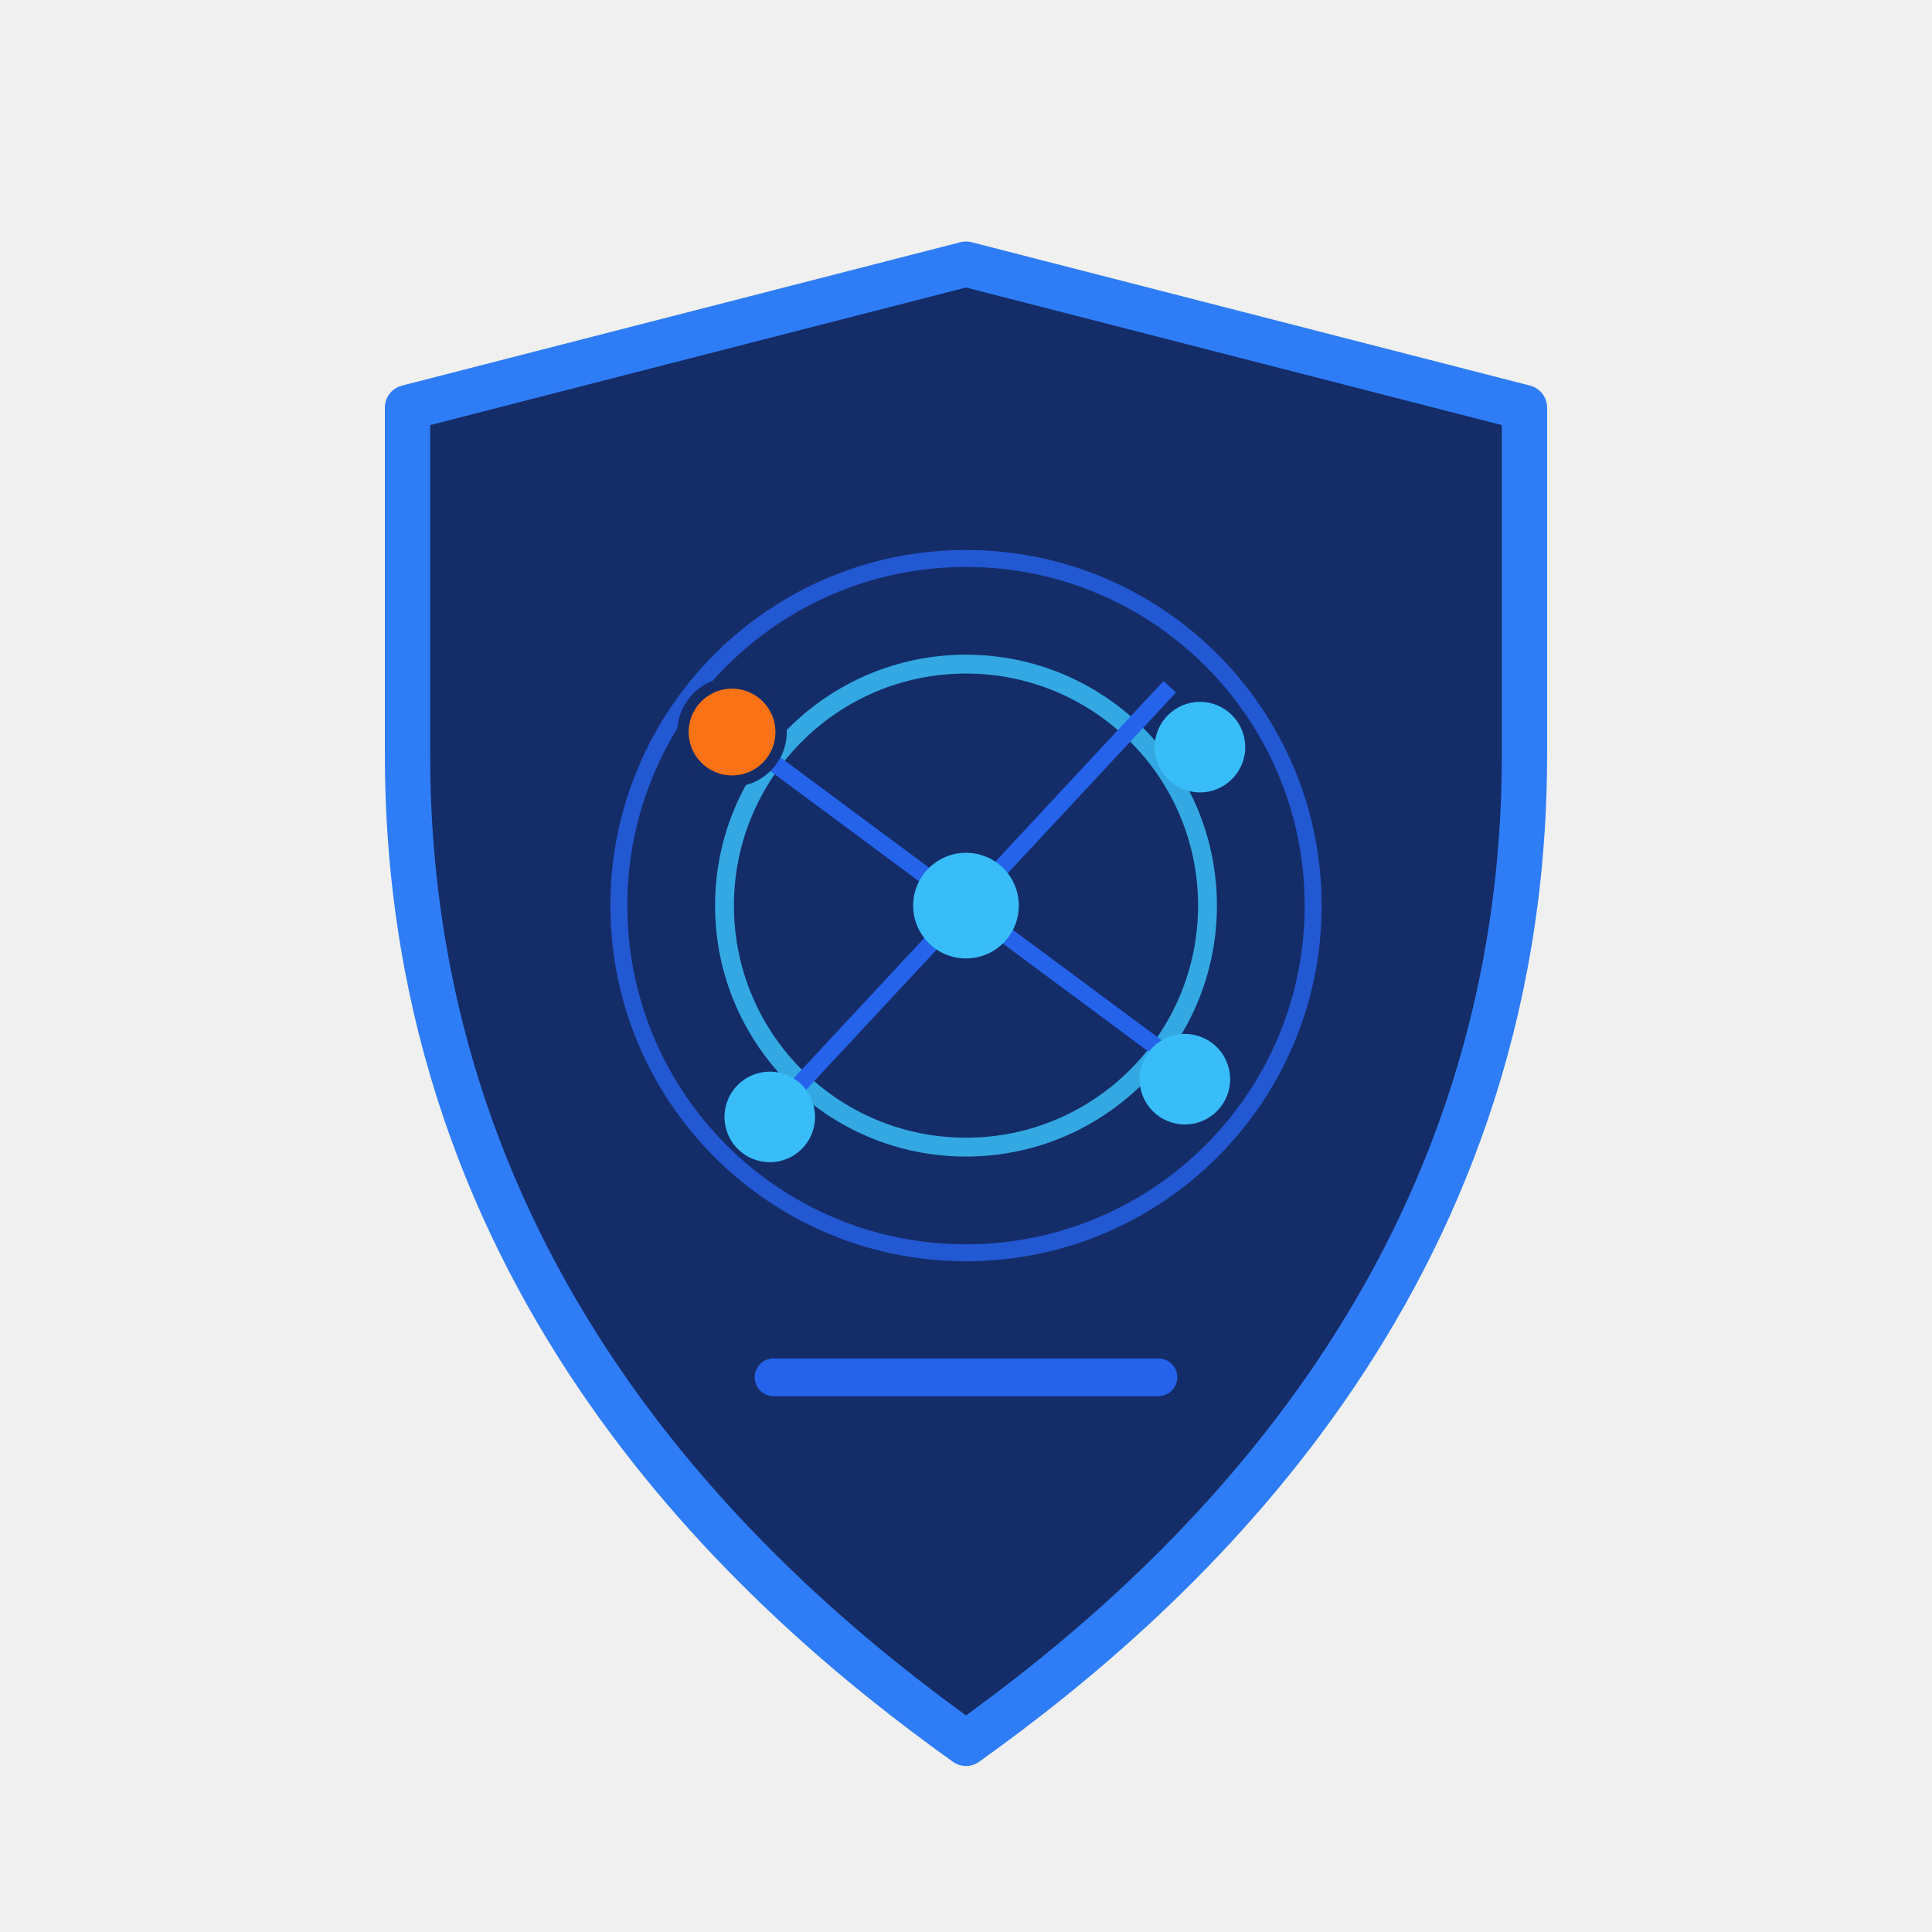
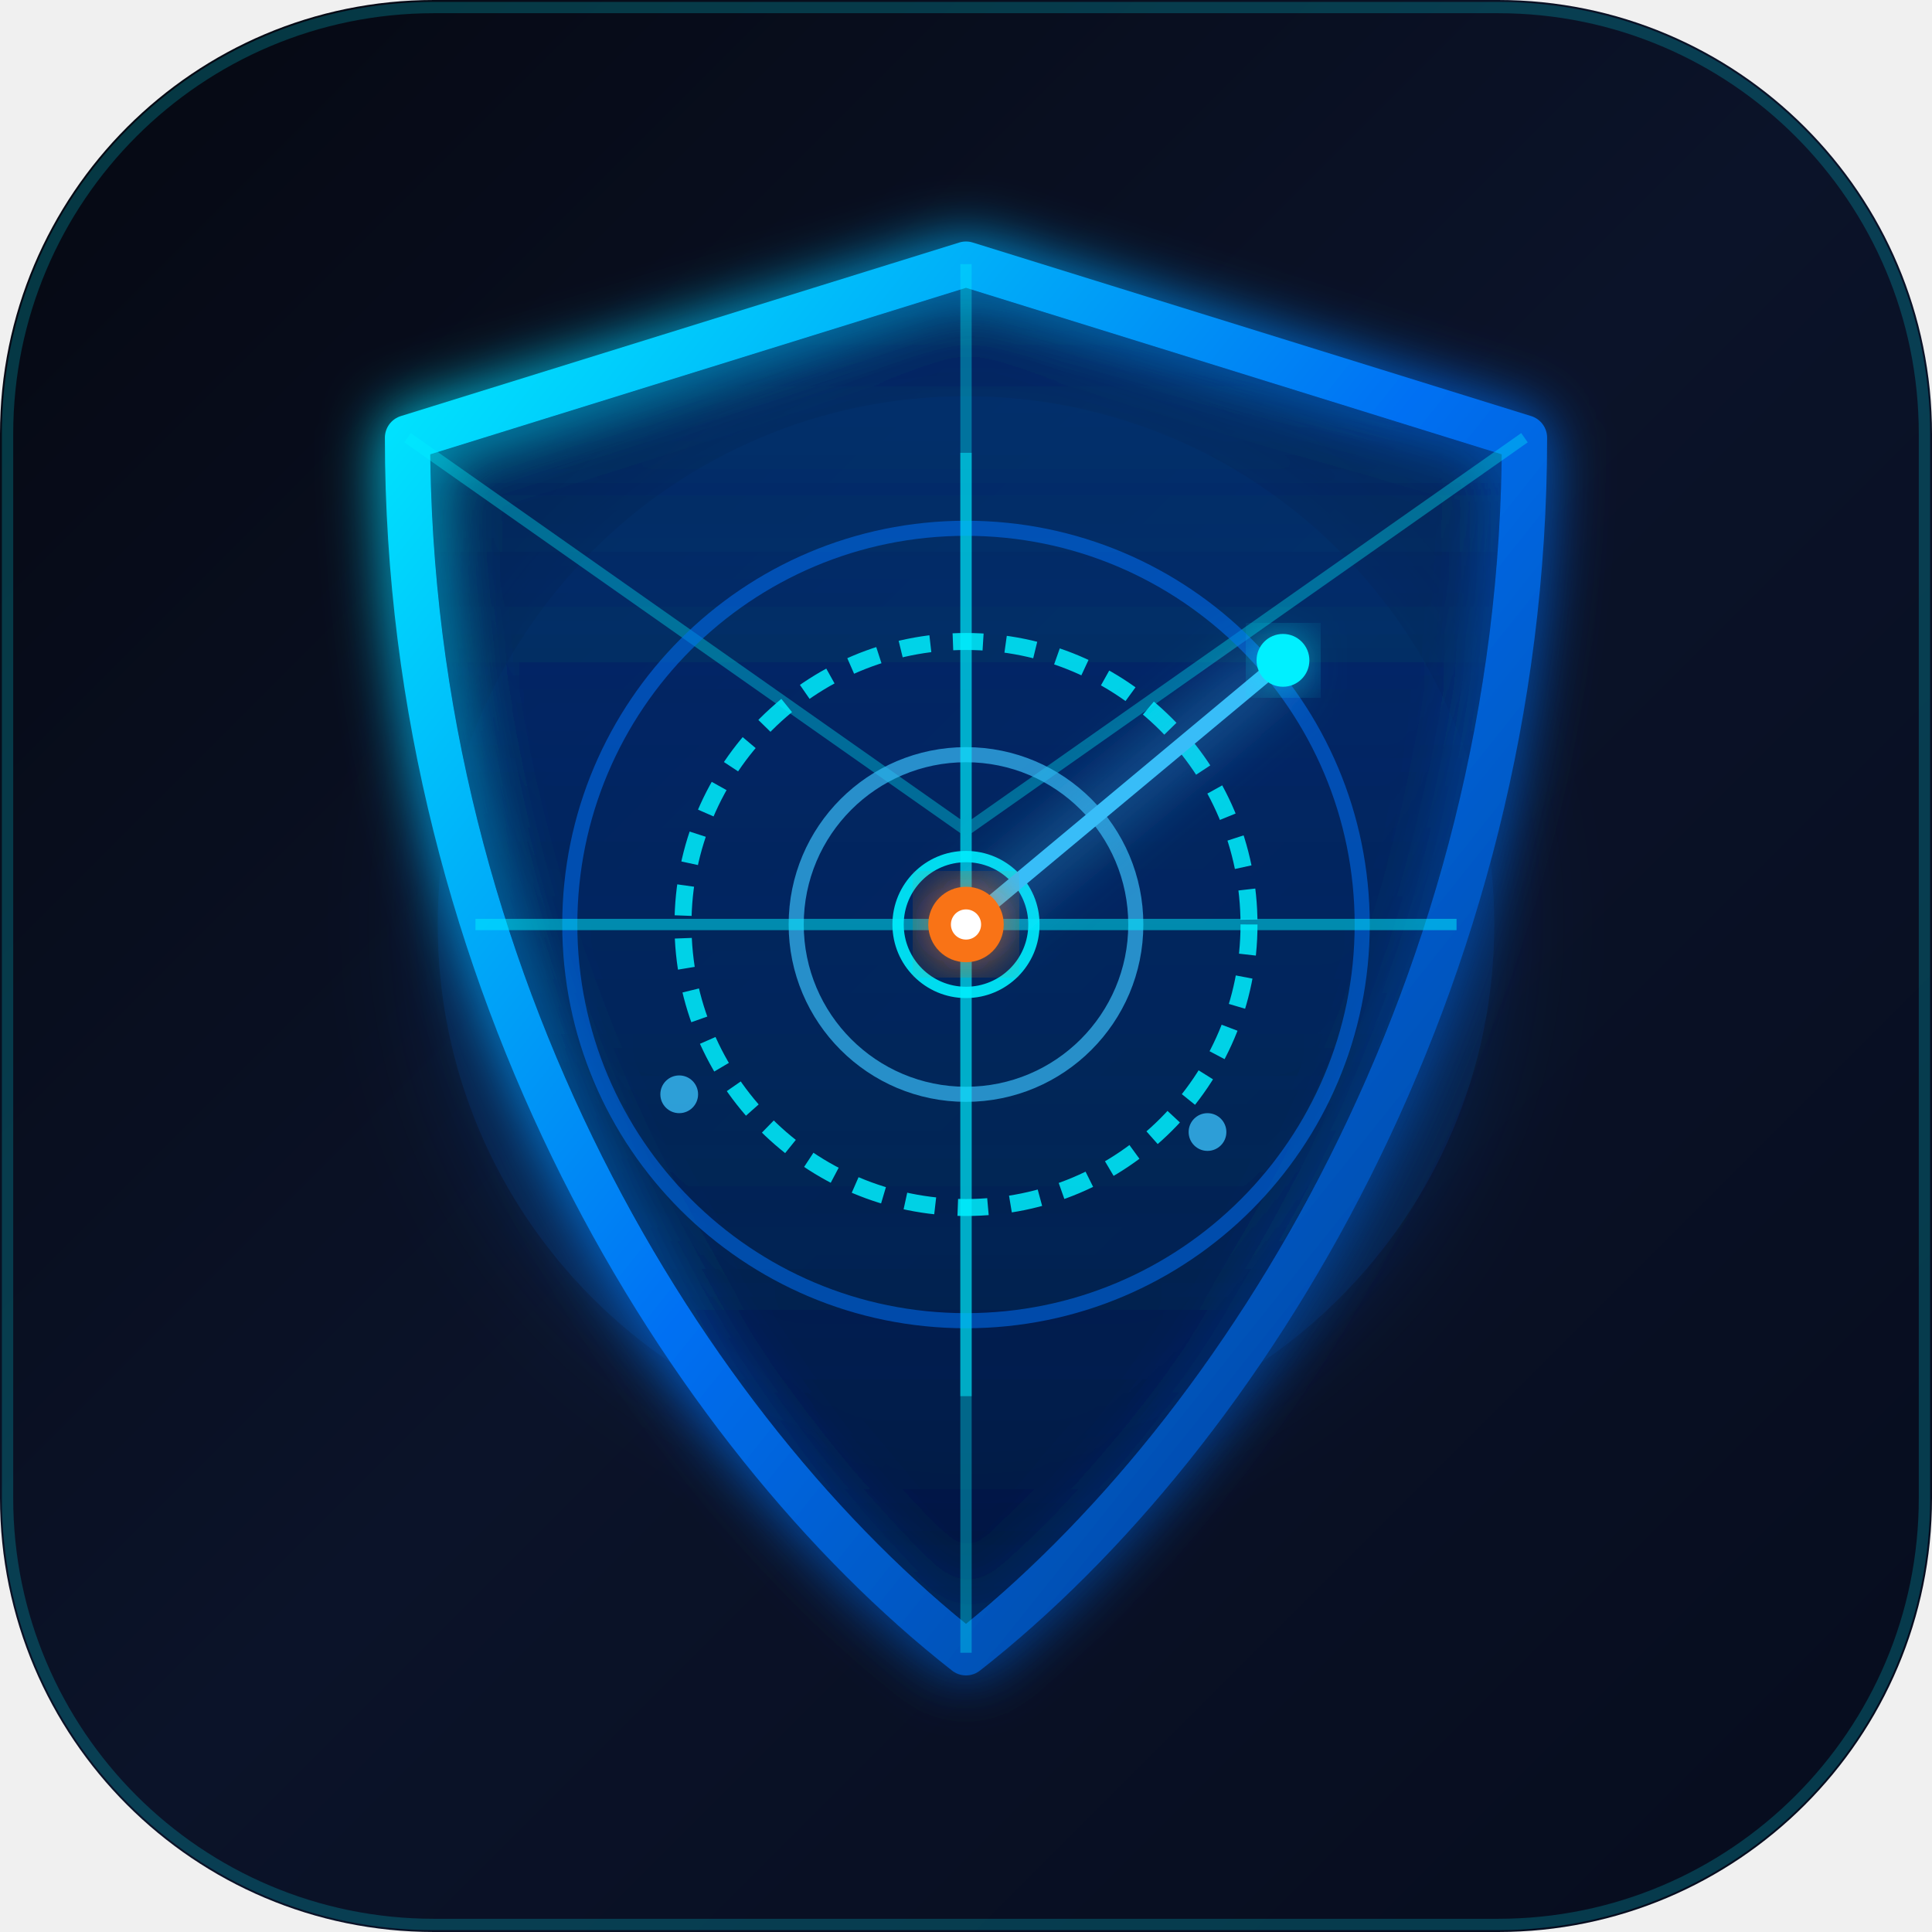
<svg xmlns="http://www.w3.org/2000/svg" viewBox="0 0 512 512" fill="none">
-   <path d="M256 462 C200 422 108 340 108 200 L108 108 L256 70 L404 108 L404 200 C404 340 312 422 256 462 Z" fill="#142c68" stroke="#2f7df6" stroke-width="12" stroke-linejoin="round" />
-   <circle cx="256" cy="240" r="92" stroke="#2563eb" stroke-width="4.5" opacity="0.8" />
-   <circle cx="256" cy="240" r="64" stroke="#38bdf8" stroke-width="5" opacity="0.85" />
-   <line x1="194" y1="194" x2="318" y2="286" stroke="#2563eb" stroke-width="4.5" />
-   <line x1="202" y1="298" x2="310" y2="182" stroke="#2563eb" stroke-width="4.5" />
-   <circle cx="256" cy="240" r="14" fill="#38bdf8" />
-   <circle cx="194" cy="194" r="13" fill="#f97316" stroke="#142c68" stroke-width="3" />
-   <circle cx="318" cy="198" r="12" fill="#38bdf8" />
-   <circle cx="204" cy="296" r="12" fill="#38bdf8" />
-   <circle cx="314" cy="286" r="12" fill="#38bdf8" />
-   <rect x="200" y="360" width="112" height="10" rx="5" fill="#2563eb" />
+   <defs>
+     <linearGradient id="bgGrad" x1="0%" y1="0%" x2="100%" y2="100%">
+       <stop offset="0%" stop-color="#050811" />
+       <stop offset="50%" stop-color="#0b1329" />
+       <stop offset="100%" stop-color="#060c1d" />
+     </linearGradient>
+     <linearGradient id="shieldGrad" x1="0%" y1="0%" x2="100%" y2="100%">
+       <stop offset="0%" stop-color="#00f0ff" />
+       <stop offset="50%" stop-color="#0070f3" />
+       <stop offset="100%" stop-color="#003580" />
+     </linearGradient>
+     <linearGradient id="innerShieldGrad" x1="0%" y1="0%" x2="0%" y2="100%">
+       <stop offset="0%" stop-color="#003580" stop-opacity="0.4" />
+       <stop offset="100%" stop-color="#001840" stop-opacity="0.8" />
+     </linearGradient>
+     <filter id="glow" x="-20%" y="-20%" width="140%" height="140%">
+       <feGaussianBlur stdDeviation="8" result="blur" />
+       <feComposite in="SourceGraphic" in2="blur" operator="over" />
+     </filter>
+     <filter id="strongGlow" x="-30%" y="-30%" width="160%" height="160%">
+       <feGaussianBlur stdDeviation="14" result="blur" />
+       <feComposite in="SourceGraphic" in2="blur" operator="over" />
+     </filter>
+   </defs>
+   <rect width="512" height="512" rx="115" fill="url(#bgGrad)" />
+   <rect width="508" height="508" x="2" y="2" rx="113" stroke="#00f0ff" stroke-opacity="0.2" stroke-width="3" />
+   <circle cx="256" cy="245" r="140" fill="#0070f3" opacity="0.18" filter="url(#strongGlow)" />
+   <path d="M256 70 L404 116 C404 260 330 380 256 438 C182 380 108 260 108 116 Z" fill="url(#innerShieldGrad)" stroke="url(#shieldGrad)" stroke-width="12" stroke-linejoin="round" filter="url(#glow)" />
+   <path d="M256 70 L256 438 M108 116 L256 220 L404 116" stroke="#00f0ff" stroke-width="3" stroke-opacity="0.35" />
+   <circle cx="256" cy="245" r="105" stroke="#0070f3" stroke-width="4" stroke-opacity="0.55" />
+   <circle cx="256" cy="245" r="75" stroke="#00f0ff" stroke-width="4.5" stroke-dasharray="8 6" stroke-opacity="0.85" />
+   <circle cx="256" cy="245" r="45" stroke="#38bdf8" stroke-width="4" stroke-opacity="0.7" />
+   <circle cx="256" cy="245" r="18" stroke="#00f0ff" stroke-width="3" stroke-opacity="0.9" />
+   <line x1="126" y1="245" x2="386" y2="245" stroke="#00f0ff" stroke-width="3" stroke-opacity="0.5" />
+   <line x1="256" y1="120" x2="256" y2="370" stroke="#00f0ff" stroke-width="3" stroke-opacity="0.5" />
+   <line x1="256" y1="245" x2="340" y2="175" stroke="#38bdf8" stroke-width="4" stroke-linecap="round" filter="url(#glow)" />
+   <circle cx="256" cy="245" r="10" fill="#f97316" filter="url(#glow)" />
+   <circle cx="256" cy="245" r="4" fill="#ffffff" />
+   <circle cx="340" cy="175" r="7" fill="#00f0ff" filter="url(#glow)" />
+   <circle cx="180" cy="290" r="5" fill="#38bdf8" opacity="0.8" />
+   <circle cx="320" cy="300" r="5" fill="#38bdf8" opacity="0.8" />
</svg>
